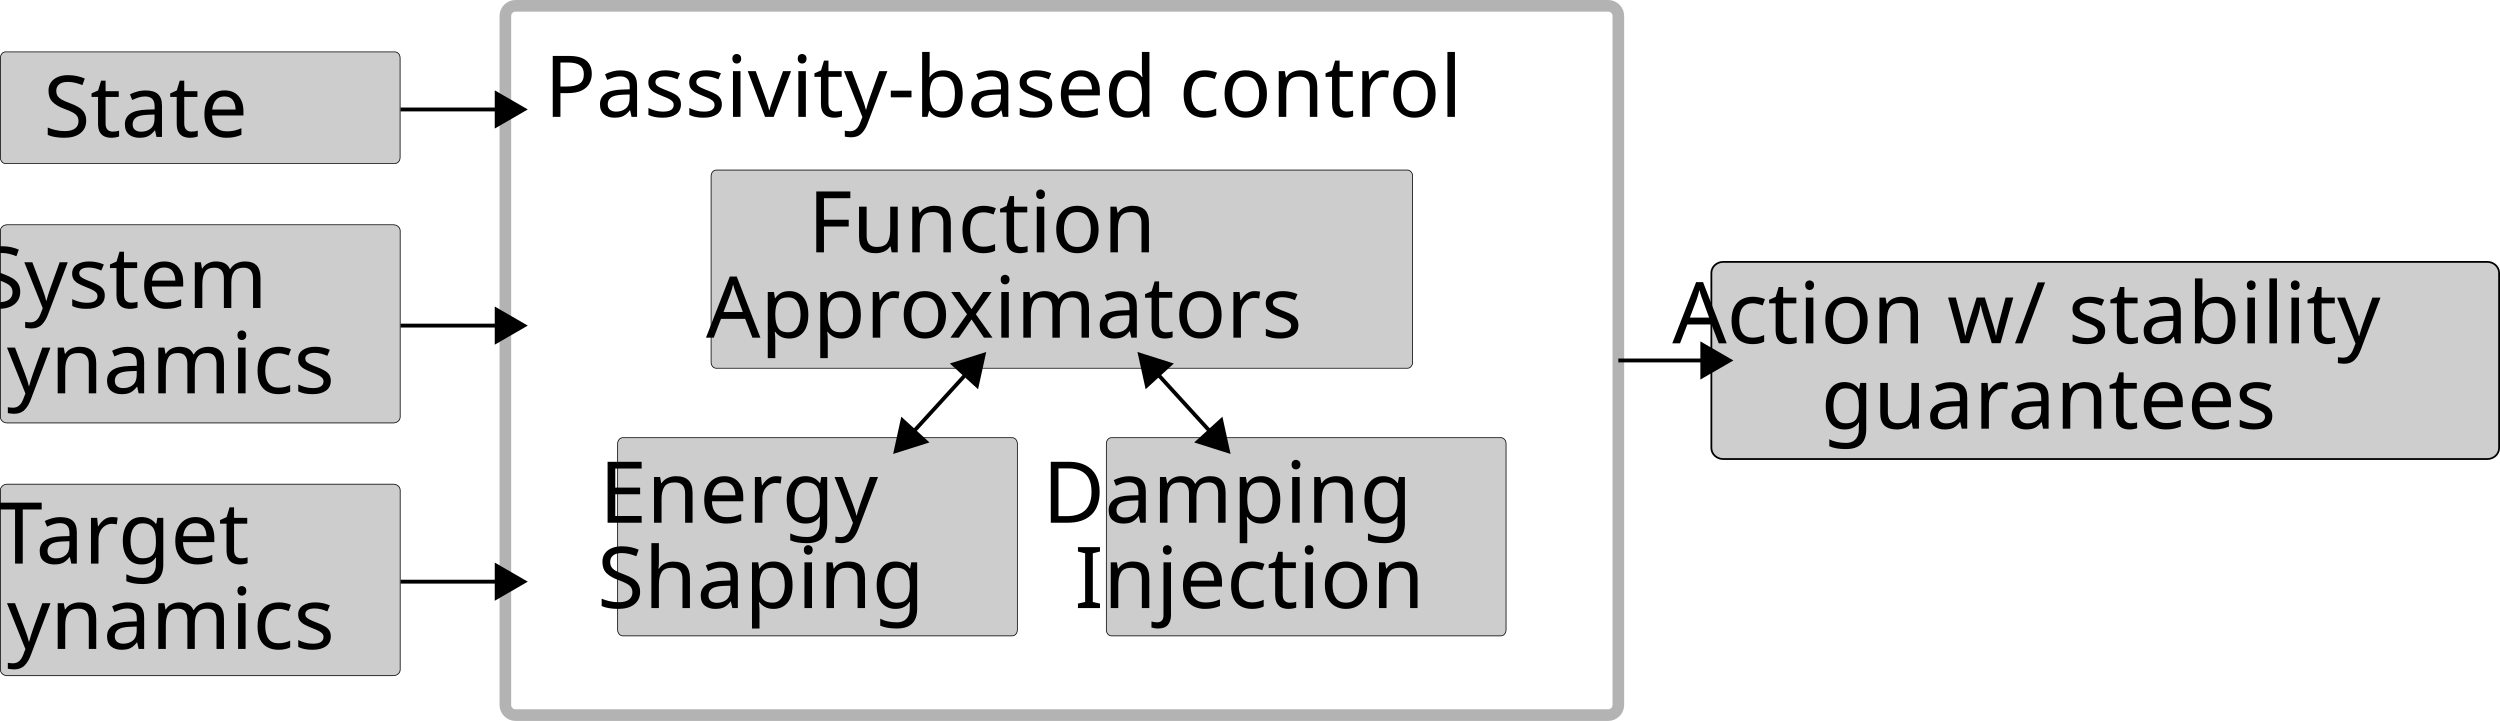
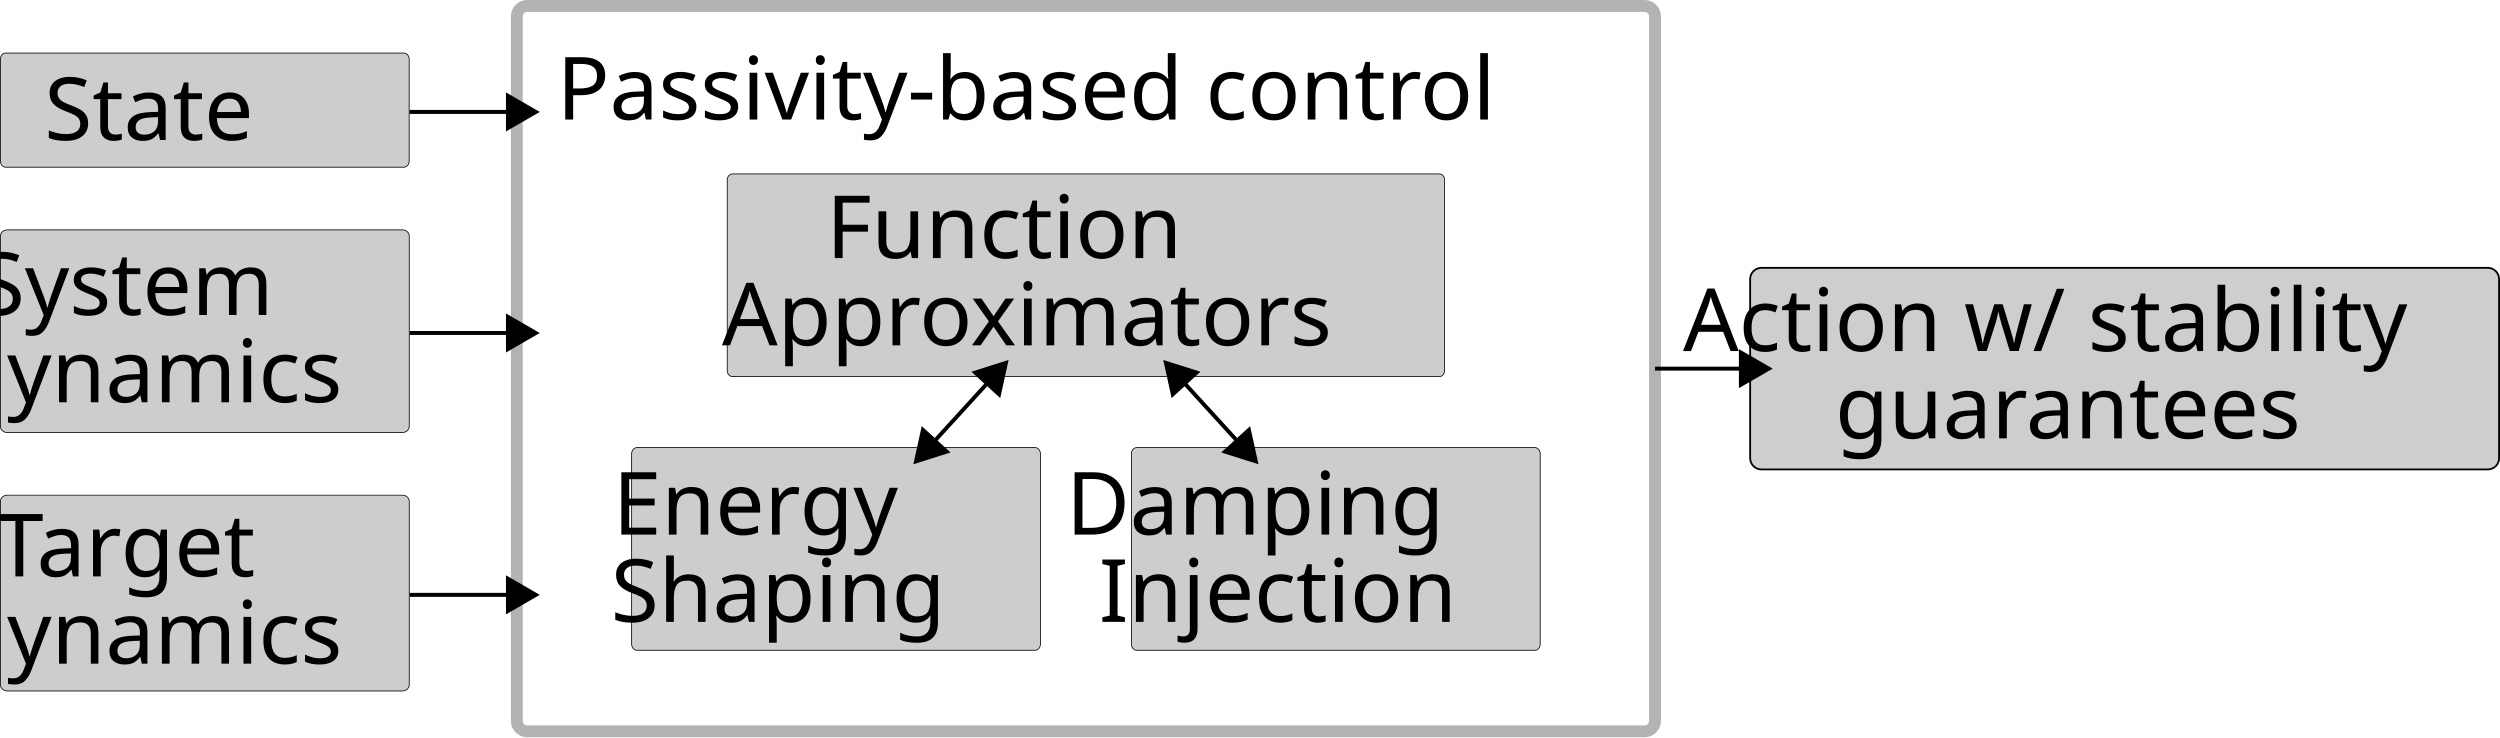
- <svg xmlns="http://www.w3.org/2000/svg" width="249.366mm" height="71.91mm" viewBox="0 0 706.863 203.839" version="1.1" id="svg5">
+ <svg xmlns="http://www.w3.org/2000/svg" width="243.839mm" height="71.91mm" viewBox="0 0 691.197 203.839" version="1.1" id="svg5">
  <defs id="defs2">
    <marker style="overflow:visible" id="TriangleInL" refX="0" refY="0" orient="auto">
      <path transform="scale(-0.8)" style="fill:context-stroke;fill-rule:evenodd;stroke:context-stroke;stroke-width:1pt" d="M 5.77,0 -2.88,5 V -5 Z" id="path4059" />
    </marker>
    <marker style="overflow:visible" id="TriangleOutL" refX="0" refY="0" orient="auto">
      <path transform="scale(0.8)" style="fill:context-stroke;fill-rule:evenodd;stroke:context-stroke;stroke-width:1pt" d="M 5.77,0 -2.88,5 V -5 Z" id="path4068" />
    </marker>
    <marker style="overflow:visible" id="Arrow2Mend" refX="0" refY="0" orient="auto">
      <path transform="scale(-0.6)" d="M 8.719,4.034 -2.207,0.016 8.719,-4.002 c -1.745,2.372 -1.735,5.617 -6e-7,8.035 z" style="fill:context-stroke;fill-rule:evenodd;stroke:context-stroke;stroke-width:0.625;stroke-linejoin:round" id="path3953" />
    </marker>
    <marker style="overflow:visible" id="Arrow1Lend" refX="0" refY="0" orient="auto">
      <path transform="matrix(-0.8,0,0,-0.8,-10,0)" style="fill:context-stroke;fill-rule:evenodd;stroke:context-stroke;stroke-width:1pt" d="M 0,0 5,-5 -12.5,0 5,5 Z" id="path3929" />
    </marker>
  </defs>
  <g id="layer1" transform="translate(-16.31564,-161.988)" style="display:none;opacity:0.3">
    <rect style="fill:none;fill-opacity:0.745;stroke:#b3b3b3;stroke-width:1.5;stroke-miterlimit:4;stroke-dasharray:none;stroke-opacity:1" id="rect3600" width="143.48" height="91.439" x="125.039" y="54.15" ry="2.879" rx="2.879" />
    <rect style="fill:#cccccc;fill-opacity:0.959;stroke:#000000;stroke-width:0.231;stroke-opacity:1" id="rect3684" width="94.409" height="25.416" x="280.511" y="87.161" ry="3.127" rx="3.127" />
    <path style="fill:none;fill-rule:evenodd;stroke:#000000;stroke-width:0.5;stroke-linecap:butt;stroke-linejoin:miter;stroke-miterlimit:1;stroke-dasharray:none;stroke-opacity:1;marker-end:url(#TriangleOutL)" d="m 268.519,99.869 h 11.992" id="path3844" />
    <text xml:space="preserve" style="font-style:normal;font-variant:normal;font-weight:300;font-stretch:normal;font-size:11px;line-height:1;font-family:'Fira Sans';-inkscape-font-specification:'Fira Sans Light';fill:#000000;fill-opacity:1;stroke:none;stroke-width:0.265" x="327.715" y="97.658" id="text17082">
      <tspan id="tspan17080" style="font-style:normal;font-variant:normal;font-weight:300;font-stretch:normal;font-size:11px;font-family:'Fira Sans';-inkscape-font-specification:'Fira Sans Light';text-align:center;text-anchor:middle;stroke-width:0.265" x="327.715" y="97.658">Action w/ stability</tspan>
      <tspan style="font-style:normal;font-variant:normal;font-weight:300;font-stretch:normal;font-size:11px;font-family:'Fira Sans';-inkscape-font-specification:'Fira Sans Light';text-align:center;text-anchor:middle;stroke-width:0.265" x="327.715" y="108.658" id="tspan56539">guarantees</tspan>
    </text>
    <text xml:space="preserve" style="font-style:normal;font-variant:normal;font-weight:300;font-stretch:normal;font-size:11px;line-height:1;font-family:'Fira Sans';-inkscape-font-specification:'Fira Sans Light';fill:#000000;fill-opacity:1;stroke:none;stroke-width:0.185" x="196.383" y="68.463" id="text43139">
      <tspan style="font-style:normal;font-variant:normal;font-weight:300;font-stretch:normal;font-size:11px;font-family:'Fira Sans';-inkscape-font-specification:'Fira Sans Light';text-align:center;text-anchor:middle;stroke-width:0.185" x="196.383" y="68.463" id="tspan49223">Passivity-based control</tspan>
    </text>
    <rect style="fill:#cccccc;fill-opacity:0.969;stroke:#000000;stroke-width:0.099;stroke-opacity:1" id="rect61177" width="51.53" height="14.39" x="59.94" y="60.089" ry="1.704" rx="1.453" />
    <text xml:space="preserve" style="font-style:normal;font-variant:normal;font-weight:300;font-stretch:normal;font-size:11px;line-height:1;font-family:'Fira Sans';-inkscape-font-specification:'Fira Sans Light';fill:#000000;fill-opacity:1;stroke:none;stroke-width:0.265" x="85.809" y="71.052" id="text61183">
      <tspan id="tspan61181" style="font-style:normal;font-variant:normal;font-weight:300;font-stretch:normal;font-size:11px;font-family:'Fira Sans';-inkscape-font-specification:'Fira Sans Light';text-align:center;text-anchor:middle;stroke-width:0.265" x="85.809" y="71.052">State</tspan>
    </text>
    <rect style="fill:#cccccc;fill-opacity:0.969;stroke:#000000;stroke-width:0.099;stroke-opacity:1" id="rect61185" width="51.54" height="25.548" x="59.94" y="82.376" ry="1.704" rx="1.931" />
    <text xml:space="preserve" style="font-style:normal;font-variant:normal;font-weight:300;font-stretch:normal;font-size:11px;line-height:1;font-family:'Fira Sans';-inkscape-font-specification:'Fira Sans Light';fill:#000000;fill-opacity:1;stroke:none;stroke-width:0.265" x="85.675" y="93.106" id="text61189">
      <tspan id="tspan61187" style="font-style:normal;font-variant:normal;font-weight:300;font-stretch:normal;font-size:11px;font-family:'Fira Sans';-inkscape-font-specification:'Fira Sans Light';text-align:center;text-anchor:middle;stroke-width:0.265" x="85.675" y="93.106">System</tspan>
      <tspan style="font-style:normal;font-variant:normal;font-weight:300;font-stretch:normal;font-size:11px;font-family:'Fira Sans';-inkscape-font-specification:'Fira Sans Light';text-align:center;text-anchor:middle;stroke-width:0.265" x="85.675" y="104.106" id="tspan61219">dynamics</tspan>
    </text>
    <rect style="fill:#cccccc;fill-opacity:0.969;stroke:#000000;stroke-width:0.099;stroke-opacity:1" id="rect63791" width="51.54" height="24.683" x="59.94" y="115.82" ry="1.704" rx="1.933" />
    <text xml:space="preserve" style="font-style:normal;font-variant:normal;font-weight:300;font-stretch:normal;font-size:11px;line-height:1;font-family:'Fira Sans';-inkscape-font-specification:'Fira Sans Light';fill:#000000;fill-opacity:1;stroke:none;stroke-width:0.265" x="85.675" y="126.057" id="text63797">
      <tspan id="tspan63793" style="font-style:normal;font-variant:normal;font-weight:300;font-stretch:normal;font-size:11px;font-family:'Fira Sans';-inkscape-font-specification:'Fira Sans Light';text-align:center;text-anchor:middle;stroke-width:0.265" x="85.675" y="126.057">Target</tspan>
      <tspan style="font-style:normal;font-variant:normal;font-weight:300;font-stretch:normal;font-size:11px;font-family:'Fira Sans';-inkscape-font-specification:'Fira Sans Light';text-align:center;text-anchor:middle;stroke-width:0.265" x="85.675" y="137.057" id="tspan63795">dynamics</tspan>
    </text>
    <path style="fill:none;fill-rule:evenodd;stroke:#000000;stroke-width:0.5;stroke-linecap:butt;stroke-linejoin:miter;stroke-miterlimit:1;stroke-dasharray:none;stroke-opacity:1;marker-end:url(#TriangleOutL)" d="m 111.469,67.284 h 13.57" id="path73097" />
    <path style="fill:none;fill-rule:evenodd;stroke:#000000;stroke-width:0.5;stroke-linecap:butt;stroke-linejoin:miter;stroke-miterlimit:1;stroke-dasharray:none;stroke-opacity:1;marker-end:url(#TriangleOutL)" d="m 111.48,95.15 h 13.559" id="path73201" />
    <path style="fill:none;fill-rule:evenodd;stroke:#000000;stroke-width:0.5;stroke-linecap:butt;stroke-linejoin:miter;stroke-miterlimit:1;stroke-dasharray:none;stroke-opacity:1;marker-end:url(#TriangleOutL)" d="m 111.48,128.161 h 13.559" id="path73203" />
    <rect style="fill:#cccccc;fill-opacity:0.969;stroke:#000000;stroke-width:0.099;stroke-opacity:1" id="rect23053" width="51.53" height="25.548" x="139.514" y="109.824" ry="1.704" rx="1.453" />
    <text xml:space="preserve" style="font-style:normal;font-variant:normal;font-weight:300;font-stretch:normal;font-size:11px;line-height:1;font-family:'Fira Sans';-inkscape-font-specification:'Fira Sans Light';fill:#000000;fill-opacity:1;stroke:none;stroke-width:0.265" x="165.125" y="120.787" id="text23057">
      <tspan id="tspan23055" style="font-style:normal;font-variant:normal;font-weight:300;font-stretch:normal;font-size:11px;font-family:'Fira Sans';-inkscape-font-specification:'Fira Sans Light';text-align:center;text-anchor:middle;stroke-width:0.265" x="165.125" y="120.787">Energy</tspan>
      <tspan style="font-style:normal;font-variant:normal;font-weight:300;font-stretch:normal;font-size:11px;font-family:'Fira Sans';-inkscape-font-specification:'Fira Sans Light';text-align:center;text-anchor:middle;stroke-width:0.265" x="165.125" y="131.787" id="tspan23081">Shaping</tspan>
    </text>
    <rect style="fill:#cccccc;fill-opacity:0.969;stroke:#000000;stroke-width:0.099;stroke-opacity:1" id="rect26297" width="51.53" height="25.548" x="202.514" y="109.824" ry="1.704" rx="1.453" />
    <text xml:space="preserve" style="font-style:normal;font-variant:normal;font-weight:300;font-stretch:normal;font-size:11px;line-height:1;font-family:'Fira Sans';-inkscape-font-specification:'Fira Sans Light';fill:#000000;fill-opacity:1;stroke:none;stroke-width:0.265" x="228.125" y="120.787" id="text26303">
      <tspan style="font-style:normal;font-variant:normal;font-weight:300;font-stretch:normal;font-size:11px;font-family:'Fira Sans';-inkscape-font-specification:'Fira Sans Light';text-align:center;text-anchor:middle;stroke-width:0.265" x="228.125" y="120.787" id="tspan26301">Damping</tspan>
      <tspan style="font-style:normal;font-variant:normal;font-weight:300;font-stretch:normal;font-size:11px;font-family:'Fira Sans';-inkscape-font-specification:'Fira Sans Light';text-align:center;text-anchor:middle;stroke-width:0.265" x="228.125" y="131.787" id="tspan26329">Injection</tspan>
    </text>
    <rect style="fill:#cccccc;fill-opacity:0.969;stroke:#000000;stroke-width:0.099;stroke-opacity:1" id="rect28705" width="59.638" height="25.548" x="166.96" y="75.324" ry="1.704" rx="1.453" />
    <text xml:space="preserve" style="font-style:normal;font-variant:normal;font-weight:300;font-stretch:normal;font-size:11px;line-height:1;font-family:'Fira Sans';-inkscape-font-specification:'Fira Sans Light';fill:#000000;fill-opacity:1;stroke:none;stroke-width:0.265" x="196.487" y="92.125" id="text28711">
      <tspan style="font-style:normal;font-variant:normal;font-weight:300;font-stretch:normal;font-size:11px;font-family:'Fira Sans';-inkscape-font-specification:'Fira Sans Light';text-align:center;text-anchor:middle;stroke-width:0.265" x="196.487" y="92.125" id="tspan53515">PDESolve</tspan>
    </text>
    <path style="fill:none;fill-rule:evenodd;stroke:#000000;stroke-width:0.5;stroke-linecap:butt;stroke-linejoin:miter;stroke-miterlimit:4;stroke-dasharray:none;stroke-opacity:1;marker-start:url(#TriangleInL);marker-end:url(#TriangleOutL)" d="m 176.942,109.824 8.173,-8.952" id="path53218" />
    <path style="fill:none;fill-rule:evenodd;stroke:#000000;stroke-width:0.5;stroke-linecap:butt;stroke-linejoin:miter;stroke-miterlimit:4;stroke-dasharray:1.5, 1.5;stroke-dashoffset:0;stroke-opacity:1;marker-start:url(#TriangleInL);marker-end:url(#TriangleOutL)" d="m 216.616,109.824 -8.173,-8.952" id="path53222" />
    <path style="fill:none;stroke:#ff6600;stroke-width:0.75px;stroke-linecap:butt;stroke-linejoin:miter;stroke-opacity:1" d="m 166.96,75.324 59.638,25.548" id="path55379" />
    <path style="fill:none;stroke:#ff6600;stroke-width:0.75px;stroke-linecap:butt;stroke-linejoin:miter;stroke-opacity:1" d="M 166.96,100.873 226.598,75.324" id="path55876" />
  </g>
  <g id="layer2" style="display:inline" transform="matrix(1.529168,0,0,1.529168,-27.60237,-213.663)">
    <rect style="display:inline;fill:none;fill-opacity:0.745;stroke:#b3b3b3;stroke-width:2.151;stroke-miterlimit:4;stroke-dasharray:none;stroke-opacity:1" id="rect53814" width="205.792" height="131.149" x="111.492" y="140.801" ry="1.882" rx="1.882" />
-     <rect style="display:inline;fill:#cccccc;fill-opacity:0.959;stroke:#000000;stroke-width:0.332;stroke-opacity:1" id="rect53816" width="145.654" height="36.454" x="334.484" y="188.148" ry="2.045" rx="2.199" />
+     <rect style="display:inline;fill:#cccccc;fill-opacity:0.959;stroke:#000000;stroke-width:0.332;stroke-opacity:1" id="rect53816" width="135.409" height="36.454" x="334.484" y="188.148" ry="2.045" rx="2.045" />
    <path style="display:inline;fill:none;fill-rule:evenodd;stroke:#000000;stroke-width:0.717;stroke-linecap:butt;stroke-linejoin:miter;stroke-miterlimit:1;stroke-dasharray:none;stroke-opacity:1;marker-end:url(#TriangleOutL)" d="m 317.284,206.375 h 17.2" id="path53818" />
-     <text xml:space="preserve" style="font-style:normal;font-variant:normal;font-weight:300;font-stretch:normal;font-size:15.777px;line-height:1;font-family:'Fira Sans';-inkscape-font-specification:'Fira Sans Light';display:inline;fill:#000000;fill-opacity:1;stroke:none;stroke-width:0.379" x="407.093" y="203.204" id="text53824">
-       <tspan id="tspan53820" style="font-style:normal;font-variant:normal;font-weight:300;font-stretch:normal;font-size:15.777px;font-family:'Fira Sans';-inkscape-font-specification:'Fira Sans Light';text-align:center;text-anchor:middle;stroke-width:0.379" x="407.093" y="203.204">Action w/ stability</tspan>
-       <tspan style="font-style:normal;font-variant:normal;font-weight:300;font-stretch:normal;font-size:15.777px;font-family:'Fira Sans';-inkscape-font-specification:'Fira Sans Light';text-align:center;text-anchor:middle;stroke-width:0.379" x="407.093" y="218.981" id="tspan53822">guarantees</tspan>
+     <text xml:space="preserve" style="font-style:normal;font-variant:normal;font-weight:300;font-stretch:normal;font-size:15.777px;line-height:1;font-family:'Fira Sans';-inkscape-font-specification:'Fira Sans Light';display:inline;fill:#000000;fill-opacity:1;stroke:none;stroke-width:0.379" x="402.188" y="203.204" id="text53824">
+       <tspan id="tspan53820" style="font-style:normal;font-variant:normal;font-weight:300;font-stretch:normal;font-size:15.777px;font-family:'Fira Sans';-inkscape-font-specification:'Fira Sans Light';text-align:center;text-anchor:middle;stroke-width:0.379" x="402.188" y="203.204">Action w/ stability</tspan>
+       <tspan style="font-style:normal;font-variant:normal;font-weight:300;font-stretch:normal;font-size:15.777px;font-family:'Fira Sans';-inkscape-font-specification:'Fira Sans Light';text-align:center;text-anchor:middle;stroke-width:0.379" x="402.188" y="218.981" id="tspan53822">guarantees</tspan>
    </text>
    <text xml:space="preserve" style="font-style:normal;font-variant:normal;font-weight:300;font-stretch:normal;font-size:15.777px;line-height:1;font-family:'Fira Sans';-inkscape-font-specification:'Fira Sans Light';display:inline;fill:#000000;fill-opacity:1;stroke:none;stroke-width:0.266" x="213.82" y="161.33" id="text53828">
      <tspan style="font-style:normal;font-variant:normal;font-weight:300;font-stretch:normal;font-size:15.777px;font-family:'Fira Sans';-inkscape-font-specification:'Fira Sans Light';text-align:center;text-anchor:middle;stroke-width:0.266" x="213.82" y="161.33" id="tspan53826">Passivity-based control</tspan>
    </text>
    <rect style="display:inline;fill:#cccccc;fill-opacity:0.969;stroke:#000000;stroke-width:0.142;stroke-opacity:1" id="rect53830" width="73.908" height="20.64" x="18.121" y="149.319" ry="1.115" rx="0.95" />
    <text xml:space="preserve" style="font-style:normal;font-variant:normal;font-weight:300;font-stretch:normal;font-size:15.777px;line-height:1;font-family:'Fira Sans';-inkscape-font-specification:'Fira Sans Light';display:inline;fill:#000000;fill-opacity:1;stroke:none;stroke-width:0.379" x="55.226" y="165.043" id="text53834">
      <tspan id="tspan53832" style="font-style:normal;font-variant:normal;font-weight:300;font-stretch:normal;font-size:15.777px;font-family:'Fira Sans';-inkscape-font-specification:'Fira Sans Light';text-align:center;text-anchor:middle;stroke-width:0.379" x="55.226" y="165.043">State</tspan>
    </text>
    <rect style="display:inline;fill:#cccccc;fill-opacity:0.969;stroke:#000000;stroke-width:0.142;stroke-opacity:1" id="rect53836" width="73.924" height="36.643" x="18.121" y="181.284" ry="1.115" rx="1.263" />
    <text xml:space="preserve" style="font-style:normal;font-variant:normal;font-weight:300;font-stretch:normal;font-size:15.777px;line-height:1;font-family:'Fira Sans';-inkscape-font-specification:'Fira Sans Light';display:inline;fill:#000000;fill-opacity:1;stroke:none;stroke-width:0.379" x="55.033" y="196.674" id="text53842">
      <tspan id="tspan53838" style="font-style:normal;font-variant:normal;font-weight:300;font-stretch:normal;font-size:15.777px;font-family:'Fira Sans';-inkscape-font-specification:'Fira Sans Light';text-align:center;text-anchor:middle;stroke-width:0.379" x="55.033" y="196.674">System</tspan>
      <tspan style="font-style:normal;font-variant:normal;font-weight:300;font-stretch:normal;font-size:15.777px;font-family:'Fira Sans';-inkscape-font-specification:'Fira Sans Light';text-align:center;text-anchor:middle;stroke-width:0.379" x="55.033" y="212.451" id="tspan53840">dynamics</tspan>
    </text>
    <rect style="display:inline;fill:#cccccc;fill-opacity:0.969;stroke:#000000;stroke-width:0.142;stroke-opacity:1" id="rect53844" width="73.924" height="35.403" x="18.121" y="229.253" ry="1.115" rx="1.264" />
    <text xml:space="preserve" style="font-style:normal;font-variant:normal;font-weight:300;font-stretch:normal;font-size:15.777px;line-height:1;font-family:'Fira Sans';-inkscape-font-specification:'Fira Sans Light';display:inline;fill:#000000;fill-opacity:1;stroke:none;stroke-width:0.379" x="55.033" y="243.936" id="text53850">
      <tspan id="tspan53846" style="font-style:normal;font-variant:normal;font-weight:300;font-stretch:normal;font-size:15.777px;font-family:'Fira Sans';-inkscape-font-specification:'Fira Sans Light';text-align:center;text-anchor:middle;stroke-width:0.379" x="55.033" y="243.936">Target</tspan>
      <tspan style="font-style:normal;font-variant:normal;font-weight:300;font-stretch:normal;font-size:15.777px;font-family:'Fira Sans';-inkscape-font-specification:'Fira Sans Light';text-align:center;text-anchor:middle;stroke-width:0.379" x="55.033" y="259.713" id="tspan53848">dynamics</tspan>
    </text>
    <path style="display:inline;fill:none;fill-rule:evenodd;stroke:#000000;stroke-width:0.717;stroke-linecap:butt;stroke-linejoin:miter;stroke-miterlimit:1;stroke-dasharray:none;stroke-opacity:1;marker-end:url(#TriangleOutL)" d="M 92.102,159.962 H 111.565" id="path53852" />
    <path style="display:inline;fill:none;fill-rule:evenodd;stroke:#000000;stroke-width:0.717;stroke-linecap:butt;stroke-linejoin:miter;stroke-miterlimit:1;stroke-dasharray:none;stroke-opacity:1;marker-end:url(#TriangleOutL)" d="M 92.118,199.929 H 111.565" id="path53854" />
    <path style="display:inline;fill:none;fill-rule:evenodd;stroke:#000000;stroke-width:0.717;stroke-linecap:butt;stroke-linejoin:miter;stroke-miterlimit:1;stroke-dasharray:none;stroke-opacity:1;marker-end:url(#TriangleOutL)" d="M 92.118,247.277 H 111.565" id="path53856" />
    <rect style="display:inline;fill:#cccccc;fill-opacity:0.969;stroke:#000000;stroke-width:0.142;stroke-opacity:1" id="rect53858" width="73.908" height="36.644" x="132.254" y="220.654" ry="1.115" rx="0.95" />
    <text xml:space="preserve" style="font-style:normal;font-variant:normal;font-weight:300;font-stretch:normal;font-size:15.777px;line-height:1;font-family:'Fira Sans';-inkscape-font-specification:'Fira Sans Light';display:inline;fill:#000000;fill-opacity:1;stroke:none;stroke-width:0.379" x="168.987" y="236.378" id="text53864">
      <tspan id="tspan53860" style="font-style:normal;font-variant:normal;font-weight:300;font-stretch:normal;font-size:15.777px;font-family:'Fira Sans';-inkscape-font-specification:'Fira Sans Light';text-align:center;text-anchor:middle;stroke-width:0.379" x="168.987" y="236.378">Energy</tspan>
      <tspan style="font-style:normal;font-variant:normal;font-weight:300;font-stretch:normal;font-size:15.777px;font-family:'Fira Sans';-inkscape-font-specification:'Fira Sans Light';text-align:center;text-anchor:middle;stroke-width:0.379" x="168.987" y="252.155" id="tspan53862">Shaping</tspan>
    </text>
    <rect style="display:inline;fill:#cccccc;fill-opacity:0.969;stroke:#000000;stroke-width:0.142;stroke-opacity:1" id="rect53866" width="73.908" height="36.644" x="222.614" y="220.654" ry="1.115" rx="0.95" />
    <text xml:space="preserve" style="font-style:normal;font-variant:normal;font-weight:300;font-stretch:normal;font-size:15.777px;line-height:1;font-family:'Fira Sans';-inkscape-font-specification:'Fira Sans Light';display:inline;fill:#000000;fill-opacity:1;stroke:none;stroke-width:0.379" x="259.347" y="236.378" id="text53872">
      <tspan style="font-style:normal;font-variant:normal;font-weight:300;font-stretch:normal;font-size:15.777px;font-family:'Fira Sans';-inkscape-font-specification:'Fira Sans Light';text-align:center;text-anchor:middle;stroke-width:0.379" x="259.347" y="236.378" id="tspan53868">Damping</tspan>
      <tspan style="font-style:normal;font-variant:normal;font-weight:300;font-stretch:normal;font-size:15.777px;font-family:'Fira Sans';-inkscape-font-specification:'Fira Sans Light';text-align:center;text-anchor:middle;stroke-width:0.379" x="259.347" y="252.155" id="tspan53870">Injection</tspan>
    </text>
    <rect style="display:inline;fill:#cccccc;fill-opacity:0.969;stroke:#000000;stroke-width:0.142;stroke-opacity:1" id="rect53874" width="129.708" height="36.644" x="149.534" y="171.171" ry="1.115" rx="0.95" />
    <text xml:space="preserve" style="font-style:normal;font-variant:normal;font-weight:300;font-stretch:normal;font-size:15.777px;line-height:1;font-family:'Fira Sans';-inkscape-font-specification:'Fira Sans Light';display:inline;fill:#000000;fill-opacity:1;stroke:none;stroke-width:0.379" x="213.97" y="186.385" id="text53880">
      <tspan style="font-style:normal;font-variant:normal;font-weight:300;font-stretch:normal;font-size:15.777px;font-family:'Fira Sans';-inkscape-font-specification:'Fira Sans Light';text-align:center;text-anchor:middle;stroke-width:0.379" x="213.97" y="186.385" id="tspan1221">Function</tspan>
      <tspan style="font-style:normal;font-variant:normal;font-weight:300;font-stretch:normal;font-size:15.777px;font-family:'Fira Sans';-inkscape-font-specification:'Fira Sans Light';text-align:center;text-anchor:middle;stroke-width:0.379" x="213.97" y="202.162" id="tspan1225">Approximators</tspan>
    </text>
    <path style="display:inline;fill:none;fill-rule:evenodd;stroke:#000000;stroke-width:0.717;stroke-linecap:butt;stroke-linejoin:miter;stroke-miterlimit:4;stroke-dasharray:none;stroke-opacity:1;marker-start:url(#TriangleInL);marker-end:url(#TriangleOutL)" d="m 185.937,220.654 11.723,-12.839" id="path53882" />
    <path style="display:inline;fill:none;fill-rule:evenodd;stroke:#000000;stroke-width:0.717;stroke-linecap:butt;stroke-linejoin:miter;stroke-miterlimit:4;stroke-dasharray:none;stroke-dashoffset:0;stroke-opacity:1;marker-start:url(#TriangleInL);marker-end:url(#TriangleOutL)" d="M 242.84,220.654 231.117,207.815" id="path53884" />
  </g>
</svg>
